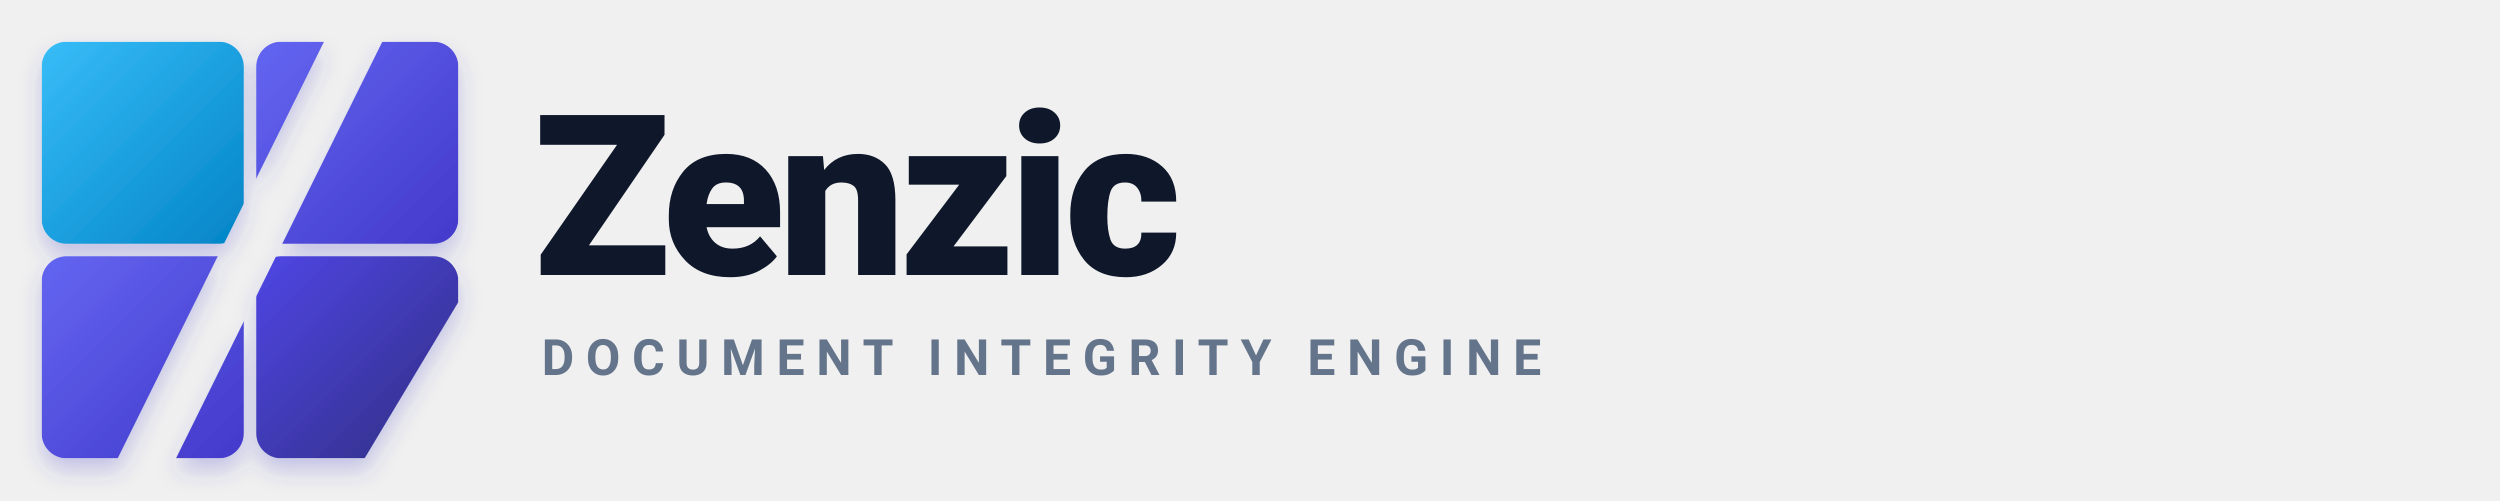
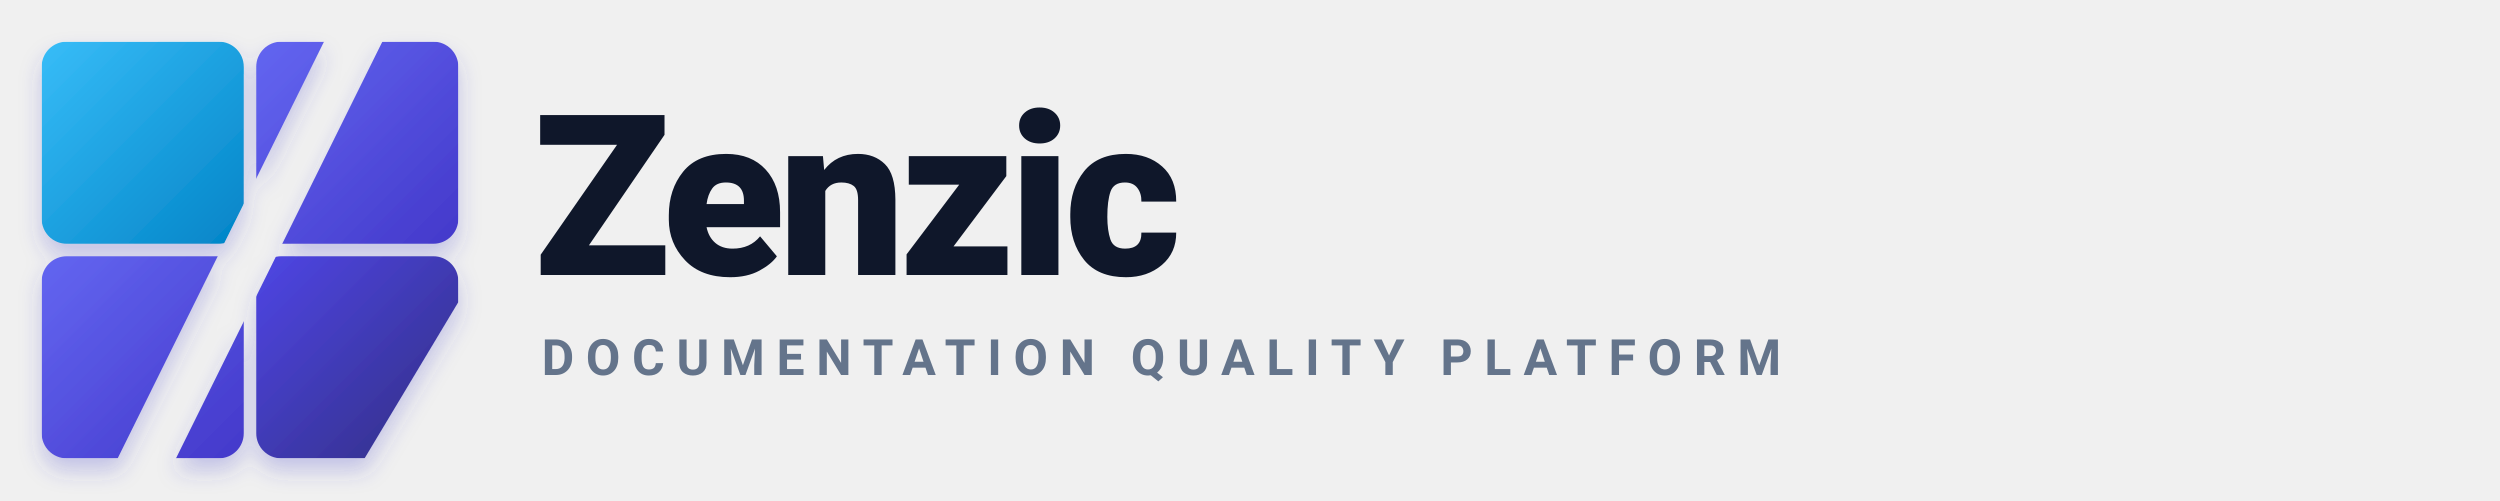
<svg xmlns="http://www.w3.org/2000/svg" viewBox="0 0 600 120" width="100%" height="100%" style="max-width: 600px;">
  <defs>
    <linearGradient id="zenzic-cyan" x1="0%" y1="0%" x2="100%" y2="100%">
      <stop offset="0%" stop-color="#38bdf8" />
      <stop offset="100%" stop-color="#0284c7" />
    </linearGradient>
    <linearGradient id="zenzic-indigo" x1="0%" y1="0%" x2="100%" y2="100%">
      <stop offset="0%" stop-color="#6366f1" />
      <stop offset="100%" stop-color="#4338ca" />
    </linearGradient>
    <linearGradient id="zenzic-dark" x1="0%" y1="0%" x2="100%" y2="100%">
      <stop offset="0%" stop-color="#4f46e5" />
      <stop offset="100%" stop-color="#312e81" />
    </linearGradient>
    <filter id="shadow" x="-20%" y="-20%" width="140%" height="140%">
      <feDropShadow dx="0" dy="6" stdDeviation="5" flood-color="#4338ca" flood-opacity="0.25" />
    </filter>
    <clipPath id="br-clip-wm">
      <rect x="103" y="103" width="97" height="97" rx="12" />
    </clipPath>
    <mask id="slash-cut-wm">
      <rect x="0" y="0" width="200" height="200" fill="white" />
      <polygon points="166,-5 138,-5 34,205 62,205" fill="black" />
    </mask>
  </defs>
  <g transform="translate(10, 10) scale(0.5)" filter="url(#shadow)">
    <g mask="url(#slash-cut-wm)">
      <rect x="0" y="0" width="97" height="97" rx="12" fill="url(#zenzic-cyan)" />
      <rect x="103" y="0" width="97" height="97" rx="12" fill="url(#zenzic-indigo)" />
      <rect x="0" y="103" width="97" height="97" rx="12" fill="url(#zenzic-indigo)" />
      <g clip-path="url(#br-clip-wm)">
        <polygon points="103,103 200,103 200,125 155,200 103,200" fill="url(#zenzic-dark)" />
      </g>
    </g>
  </g>
  <text x="128" y="66" font-family="system-ui, -apple-system, BlinkMacSystemFont, 'SF Pro Display', 'Segoe UI', Roboto, sans-serif" font-weight="800" font-size="54" fill="#0f172a" letter-spacing="-1.5">Zenzic</text>
-   <text x="130" y="90" font-family="system-ui, -apple-system, BlinkMacSystemFont, 'SF Pro Text', 'Segoe UI', Roboto, sans-serif" font-weight="600" font-size="12" fill="#64748b" letter-spacing="2.8">DOCUMENT INTEGRITY ENGINE</text>
+   <text x="130" y="90" font-family="system-ui, -apple-system, BlinkMacSystemFont, 'SF Pro Text', 'Segoe UI', Roboto, sans-serif" font-weight="600" font-size="12" fill="#64748b" letter-spacing="2.8">DOCUMENTATION QUALITY PLATFORM</text>
</svg>
